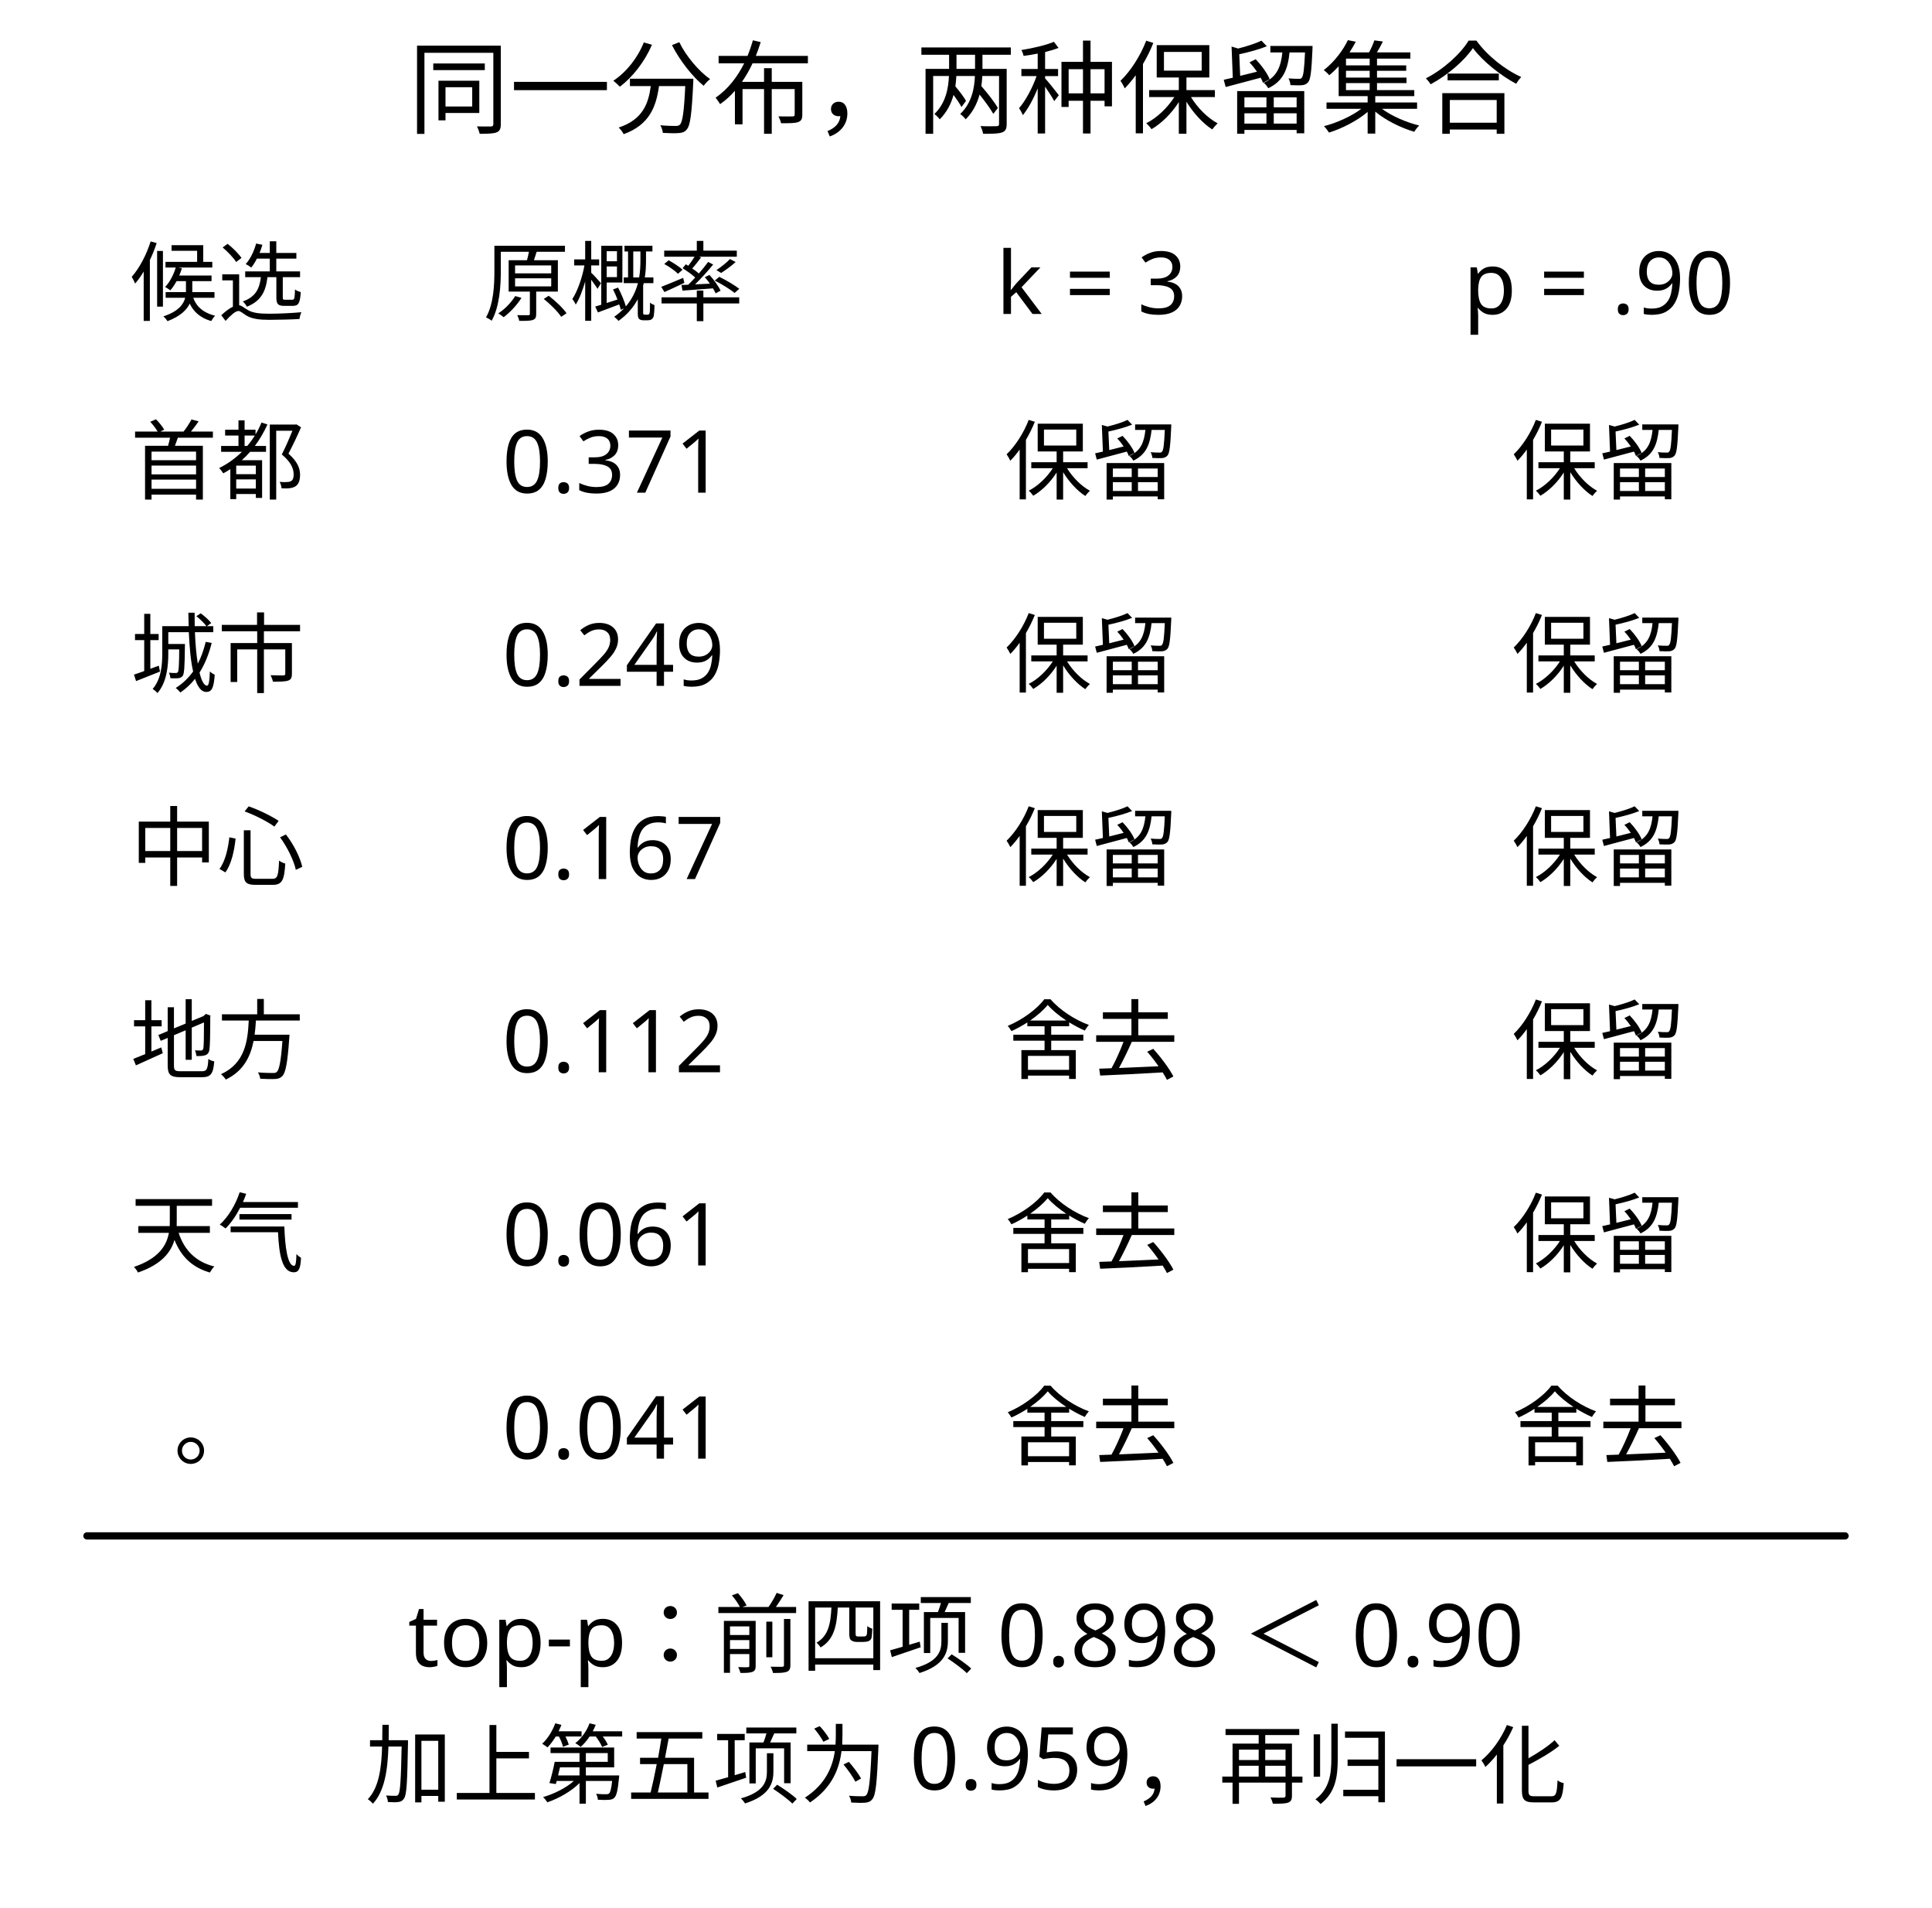
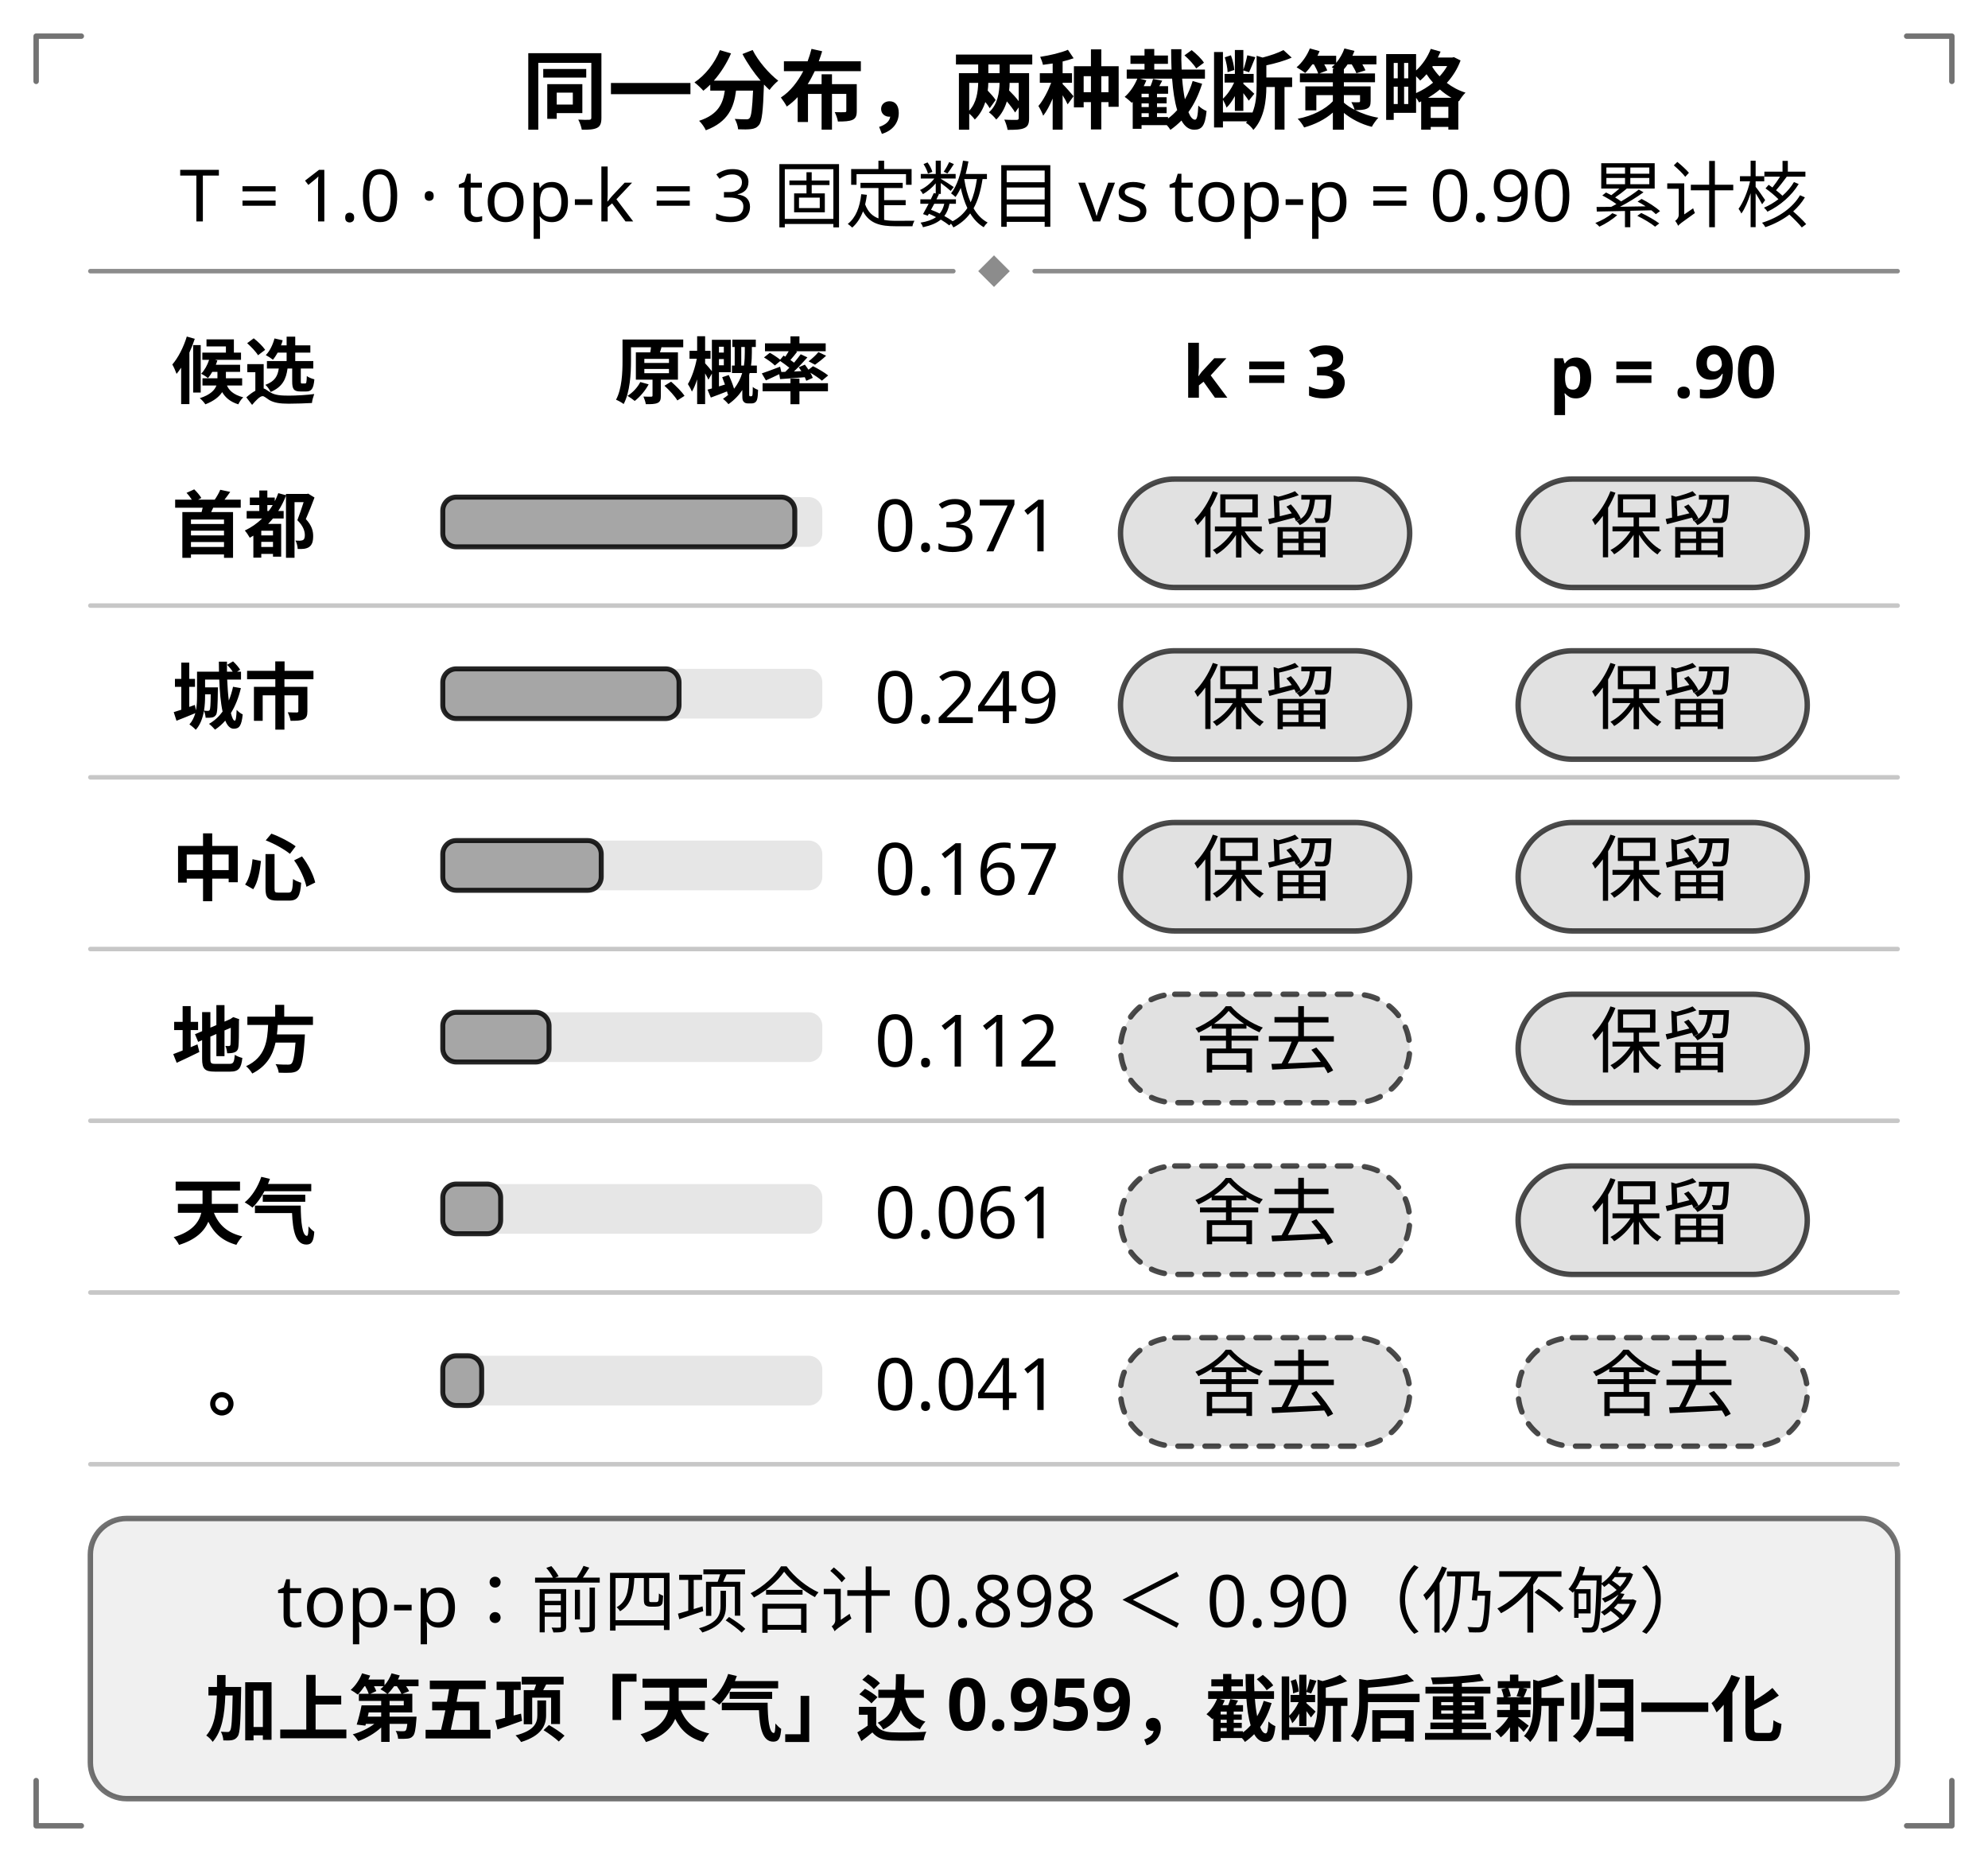
- <svg xmlns="http://www.w3.org/2000/svg" viewBox="0 0 400 395" role="img" aria-label="T 为 1 时 top-k 与 top-p 的候选集合" class="llm-explainer" fill="none" stroke="currentColor" stroke-width="1.5" stroke-linecap="round" stroke-linejoin="round" font-family="sans-serif">
-   <text x="200" y="26" text-anchor="middle" font-size="21" fill="currentColor" stroke="none">同一分布，两种保留集合</text>
-   <text x="45" y="65" text-anchor="middle" font-size="18" fill="currentColor" stroke="none">候选</text>
-   <text x="127" y="65" text-anchor="middle" font-size="18" fill="currentColor" stroke="none">原概率</text>
-   <text x="226" y="65" text-anchor="middle" font-size="18" fill="currentColor" stroke="none">k = 3</text>
-   <text x="331" y="65" text-anchor="middle" font-size="18" fill="currentColor" stroke="none">p = .90</text>
-   <text x="45" y="102" text-anchor="middle" font-size="18" fill="currentColor" stroke="none">首都</text>
-   <text x="127" y="102" text-anchor="middle" font-size="18" fill="currentColor" stroke="none">0.371</text>
-   <text x="226" y="102" text-anchor="middle" font-size="18" fill="currentColor" stroke="none">保留</text>
-   <text x="331" y="102" text-anchor="middle" font-size="18" fill="currentColor" stroke="none">保留</text>
-   <text x="45" y="142" text-anchor="middle" font-size="18" fill="currentColor" stroke="none">城市</text>
-   <text x="127" y="142" text-anchor="middle" font-size="18" fill="currentColor" stroke="none">0.249</text>
-   <text x="226" y="142" text-anchor="middle" font-size="18" fill="currentColor" stroke="none">保留</text>
-   <text x="331" y="142" text-anchor="middle" font-size="18" fill="currentColor" stroke="none">保留</text>
-   <text x="45" y="182" text-anchor="middle" font-size="18" fill="currentColor" stroke="none">中心</text>
-   <text x="127" y="182" text-anchor="middle" font-size="18" fill="currentColor" stroke="none">0.167</text>
-   <text x="226" y="182" text-anchor="middle" font-size="18" fill="currentColor" stroke="none">保留</text>
-   <text x="331" y="182" text-anchor="middle" font-size="18" fill="currentColor" stroke="none">保留</text>
-   <text x="45" y="222" text-anchor="middle" font-size="18" fill="currentColor" stroke="none">地方</text>
-   <text x="127" y="222" text-anchor="middle" font-size="18" fill="currentColor" stroke="none">0.112</text>
-   <text x="226" y="222" text-anchor="middle" font-size="18" fill="currentColor" stroke="none">舍去</text>
-   <text x="331" y="222" text-anchor="middle" font-size="18" fill="currentColor" stroke="none">保留</text>
-   <text x="45" y="262" text-anchor="middle" font-size="18" fill="currentColor" stroke="none">天气</text>
-   <text x="127" y="262" text-anchor="middle" font-size="18" fill="currentColor" stroke="none">0.061</text>
-   <text x="226" y="262" text-anchor="middle" font-size="18" fill="currentColor" stroke="none">舍去</text>
-   <text x="331" y="262" text-anchor="middle" font-size="18" fill="currentColor" stroke="none">保留</text>
-   <text x="45" y="302" text-anchor="middle" font-size="18" fill="currentColor" stroke="none">。</text>
-   <text x="127" y="302" text-anchor="middle" font-size="18" fill="currentColor" stroke="none">0.041</text>
-   <text x="226" y="302" text-anchor="middle" font-size="18" fill="currentColor" stroke="none">舍去</text>
-   <text x="331" y="302" text-anchor="middle" font-size="18" fill="currentColor" stroke="none">舍去</text>
-   <path d="M18 318H382" />
-   <text x="200" y="345" text-anchor="middle" font-size="18" fill="currentColor" stroke="none">top-p：前四项 0.898 ＜ 0.90</text>
-   <text x="200" y="372" text-anchor="middle" font-size="18" fill="currentColor" stroke="none">加上第五项为 0.959，再归一化</text>
+ <svg xmlns="http://www.w3.org/2000/svg" viewBox="0 0 440 412" role="img" aria-label="T 为 1 时 top-k 与 top-p 的候选集合" class="llm-explainer" stroke-linecap="round" stroke-linejoin="round" font-family="sans-serif">
+   <g class="il-bronze-2" fill="none" stroke="currentColor" stroke-width="1.2" opacity=".55">
+     <path d="M8 18V8H18M422 8H432V18M8 394V404H18M422 404H432V394" />
+   </g>
+   <text x="220" y="27" text-anchor="middle" font-size="19" class="il-head" font-weight="700" fill="currentColor" stroke="none">同一分布，两种截断策略</text>
+   <text x="220" y="49" text-anchor="middle" font-size="16" class="il-sub il-muted" fill="currentColor" stroke="none">T = 1.0 · top-k = 3 固定数目 vs top-p = 0.90 累计核</text>
+   <g class="il-bronze-2">
+     <path d="M20 60H211M229 60H420" fill="none" stroke="currentColor" stroke-width="1" opacity=".45" />
+     <path d="M220 56.5l3.5 3.5-3.5 3.5-3.5-3.5Z" fill="currentColor" fill-opacity=".45" stroke="none" />
+   </g>
+   <text x="54" y="88" text-anchor="middle" font-size="16" class="il-sub" font-weight="700" fill="currentColor" stroke="none">候选</text>
+   <text x="160" y="88" text-anchor="middle" font-size="16" class="il-sub il-sky" font-weight="700" fill="currentColor" stroke="none">原概率</text>
+   <text x="280" y="88" text-anchor="middle" font-size="16" class="il-sub il-jade" font-weight="700" fill="currentColor" stroke="none">k = 3</text>
+   <text x="368" y="88" text-anchor="middle" font-size="16" class="il-sub il-cinnabar" font-weight="700" fill="currentColor" stroke="none">p = .90</text>
+   <path d="M20 134H420" class="il-bronze-2" fill="none" stroke="currentColor" stroke-width="1" opacity=".22" />
+   <text x="54" y="122" text-anchor="middle" font-size="16" font-weight="700" fill="currentColor" stroke="none">首都</text>
+   <rect x="98" y="110" width="84" height="11" rx="3" class="il-muted" fill="currentColor" fill-opacity=".10" stroke="none" />
+   <rect x="98" y="110" width="77.91" height="11" rx="3" class="il-sky" fill="currentColor" fill-opacity=".28" stroke="currentColor" stroke-width="1.1" stroke-opacity=".85" />
+   <text x="214" y="122" text-anchor="middle" font-size="16" fill="currentColor" stroke="none">0.371</text>
+   <rect x="248" y="106" width="64" height="24" rx="12" class="il-jade" fill="currentColor" fill-opacity=".12" stroke="none" />
+   <rect x="248" y="106" width="64" height="24" rx="12" class="il-jade" fill="none" stroke="currentColor" stroke-width="1.2" stroke-opacity=".7" />
+   <text x="280" y="122.08" text-anchor="middle" font-size="16" class="il-sub il-jade" fill="currentColor" stroke="none">保留</text>
+   <rect x="336" y="106" width="64" height="24" rx="12" class="il-cinnabar" fill="currentColor" fill-opacity=".12" stroke="none" />
+   <rect x="336" y="106" width="64" height="24" rx="12" class="il-cinnabar" fill="none" stroke="currentColor" stroke-width="1.2" stroke-opacity=".7" />
+   <text x="368" y="122.08" text-anchor="middle" font-size="16" class="il-sub il-cinnabar" fill="currentColor" stroke="none">保留</text>
+   <path d="M20 172H420" class="il-bronze-2" fill="none" stroke="currentColor" stroke-width="1" opacity=".22" />
+   <text x="54" y="160" text-anchor="middle" font-size="16" font-weight="700" fill="currentColor" stroke="none">城市</text>
+   <rect x="98" y="148" width="84" height="11" rx="3" class="il-muted" fill="currentColor" fill-opacity=".10" stroke="none" />
+   <rect x="98" y="148" width="52.29" height="11" rx="3" class="il-sky" fill="currentColor" fill-opacity=".28" stroke="currentColor" stroke-width="1.1" stroke-opacity=".85" />
+   <text x="214" y="160" text-anchor="middle" font-size="16" fill="currentColor" stroke="none">0.249</text>
+   <rect x="248" y="144" width="64" height="24" rx="12" class="il-jade" fill="currentColor" fill-opacity=".12" stroke="none" />
+   <rect x="248" y="144" width="64" height="24" rx="12" class="il-jade" fill="none" stroke="currentColor" stroke-width="1.2" stroke-opacity=".7" />
+   <text x="280" y="160.08" text-anchor="middle" font-size="16" class="il-sub il-jade" fill="currentColor" stroke="none">保留</text>
+   <rect x="336" y="144" width="64" height="24" rx="12" class="il-cinnabar" fill="currentColor" fill-opacity=".12" stroke="none" />
+   <rect x="336" y="144" width="64" height="24" rx="12" class="il-cinnabar" fill="none" stroke="currentColor" stroke-width="1.2" stroke-opacity=".7" />
+   <text x="368" y="160.08" text-anchor="middle" font-size="16" class="il-sub il-cinnabar" fill="currentColor" stroke="none">保留</text>
+   <path d="M20 210H420" class="il-bronze-2" fill="none" stroke="currentColor" stroke-width="1" opacity=".22" />
+   <text x="54" y="198" text-anchor="middle" font-size="16" font-weight="700" fill="currentColor" stroke="none">中心</text>
+   <rect x="98" y="186" width="84" height="11" rx="3" class="il-muted" fill="currentColor" fill-opacity=".10" stroke="none" />
+   <rect x="98" y="186" width="35.07" height="11" rx="3" class="il-sky" fill="currentColor" fill-opacity=".28" stroke="currentColor" stroke-width="1.1" stroke-opacity=".85" />
+   <text x="214" y="198" text-anchor="middle" font-size="16" fill="currentColor" stroke="none">0.167</text>
+   <rect x="248" y="182" width="64" height="24" rx="12" class="il-jade" fill="currentColor" fill-opacity=".12" stroke="none" />
+   <rect x="248" y="182" width="64" height="24" rx="12" class="il-jade" fill="none" stroke="currentColor" stroke-width="1.2" stroke-opacity=".7" />
+   <text x="280" y="198.08" text-anchor="middle" font-size="16" class="il-sub il-jade" fill="currentColor" stroke="none">保留</text>
+   <rect x="336" y="182" width="64" height="24" rx="12" class="il-cinnabar" fill="currentColor" fill-opacity=".12" stroke="none" />
+   <rect x="336" y="182" width="64" height="24" rx="12" class="il-cinnabar" fill="none" stroke="currentColor" stroke-width="1.2" stroke-opacity=".7" />
+   <text x="368" y="198.08" text-anchor="middle" font-size="16" class="il-sub il-cinnabar" fill="currentColor" stroke="none">保留</text>
+   <path d="M20 248H420" class="il-bronze-2" fill="none" stroke="currentColor" stroke-width="1" opacity=".22" />
+   <text x="54" y="236" text-anchor="middle" font-size="16" font-weight="700" fill="currentColor" stroke="none">地方</text>
+   <rect x="98" y="224" width="84" height="11" rx="3" class="il-muted" fill="currentColor" fill-opacity=".10" stroke="none" />
+   <rect x="98" y="224" width="23.52" height="11" rx="3" class="il-sky" fill="currentColor" fill-opacity=".28" stroke="currentColor" stroke-width="1.1" stroke-opacity=".85" />
+   <text x="214" y="236" text-anchor="middle" font-size="16" fill="currentColor" stroke="none">0.112</text>
+   <rect x="248" y="220" width="64" height="24" rx="12" class="il-muted" fill="currentColor" fill-opacity=".12" stroke="none" />
+   <rect x="248" y="220" width="64" height="24" rx="12" class="il-muted" fill="none" stroke="currentColor" stroke-width="1.2" stroke-opacity=".7" stroke-dasharray="3 3" />
+   <text x="280" y="236.08" text-anchor="middle" font-size="16" class="il-sub il-muted" fill="currentColor" stroke="none">舍去</text>
+   <rect x="336" y="220" width="64" height="24" rx="12" class="il-cinnabar" fill="currentColor" fill-opacity=".12" stroke="none" />
+   <rect x="336" y="220" width="64" height="24" rx="12" class="il-cinnabar" fill="none" stroke="currentColor" stroke-width="1.2" stroke-opacity=".7" />
+   <text x="368" y="236.08" text-anchor="middle" font-size="16" class="il-sub il-cinnabar" fill="currentColor" stroke="none">保留</text>
+   <path d="M20 286H420" class="il-bronze-2" fill="none" stroke="currentColor" stroke-width="1" opacity=".22" />
+   <text x="54" y="274" text-anchor="middle" font-size="16" font-weight="700" fill="currentColor" stroke="none">天气</text>
+   <rect x="98" y="262" width="84" height="11" rx="3" class="il-muted" fill="currentColor" fill-opacity=".10" stroke="none" />
+   <rect x="98" y="262" width="12.81" height="11" rx="3" class="il-sky" fill="currentColor" fill-opacity=".28" stroke="currentColor" stroke-width="1.1" stroke-opacity=".85" />
+   <text x="214" y="274" text-anchor="middle" font-size="16" fill="currentColor" stroke="none">0.061</text>
+   <rect x="248" y="258" width="64" height="24" rx="12" class="il-muted" fill="currentColor" fill-opacity=".12" stroke="none" />
+   <rect x="248" y="258" width="64" height="24" rx="12" class="il-muted" fill="none" stroke="currentColor" stroke-width="1.2" stroke-opacity=".7" stroke-dasharray="3 3" />
+   <text x="280" y="274.08" text-anchor="middle" font-size="16" class="il-sub il-muted" fill="currentColor" stroke="none">舍去</text>
+   <rect x="336" y="258" width="64" height="24" rx="12" class="il-cinnabar" fill="currentColor" fill-opacity=".12" stroke="none" />
+   <rect x="336" y="258" width="64" height="24" rx="12" class="il-cinnabar" fill="none" stroke="currentColor" stroke-width="1.2" stroke-opacity=".7" />
+   <text x="368" y="274.08" text-anchor="middle" font-size="16" class="il-sub il-cinnabar" fill="currentColor" stroke="none">保留</text>
+   <path d="M20 324H420" class="il-bronze-2" fill="none" stroke="currentColor" stroke-width="1" opacity=".22" />
+   <text x="54" y="312" text-anchor="middle" font-size="16" font-weight="700" fill="currentColor" stroke="none">。</text>
+   <rect x="98" y="300" width="84" height="11" rx="3" class="il-muted" fill="currentColor" fill-opacity=".10" stroke="none" />
+   <rect x="98" y="300" width="8.61" height="11" rx="3" class="il-muted" fill="currentColor" fill-opacity=".28" stroke="currentColor" stroke-width="1.1" stroke-opacity=".85" />
+   <text x="214" y="312" text-anchor="middle" font-size="16" fill="currentColor" stroke="none">0.041</text>
+   <rect x="248" y="296" width="64" height="24" rx="12" class="il-muted" fill="currentColor" fill-opacity=".12" stroke="none" />
+   <rect x="248" y="296" width="64" height="24" rx="12" class="il-muted" fill="none" stroke="currentColor" stroke-width="1.2" stroke-opacity=".7" stroke-dasharray="3 3" />
+   <text x="280" y="312.08" text-anchor="middle" font-size="16" class="il-sub il-muted" fill="currentColor" stroke="none">舍去</text>
+   <rect x="336" y="296" width="64" height="24" rx="12" class="il-muted" fill="currentColor" fill-opacity=".12" stroke="none" />
+   <rect x="336" y="296" width="64" height="24" rx="12" class="il-muted" fill="none" stroke="currentColor" stroke-width="1.2" stroke-opacity=".7" stroke-dasharray="3 3" />
+   <text x="368" y="312.08" text-anchor="middle" font-size="16" class="il-sub il-muted" fill="currentColor" stroke="none">舍去</text>
+   <rect x="20" y="336" width="400" height="62" rx="8" class="il-bronze-2" fill="currentColor" fill-opacity=".06" stroke="none" />
+   <rect x="20" y="336" width="400" height="62" rx="8" class="il-bronze-2" fill="none" stroke="currentColor" stroke-width="1.2" stroke-opacity=".55" />
+   <text x="220" y="360" text-anchor="middle" font-size="16" class="il-sub" fill="currentColor" stroke="none">top-p：前四项合计 0.898 ＜ 0.90（仍不够）</text>
+   <text x="220" y="384" text-anchor="middle" font-size="16" class="il-sub il-cinnabar" font-weight="700" fill="currentColor" stroke="none">加上第五项「天气」达 0.959，截断后重新归一化</text>
</svg>
